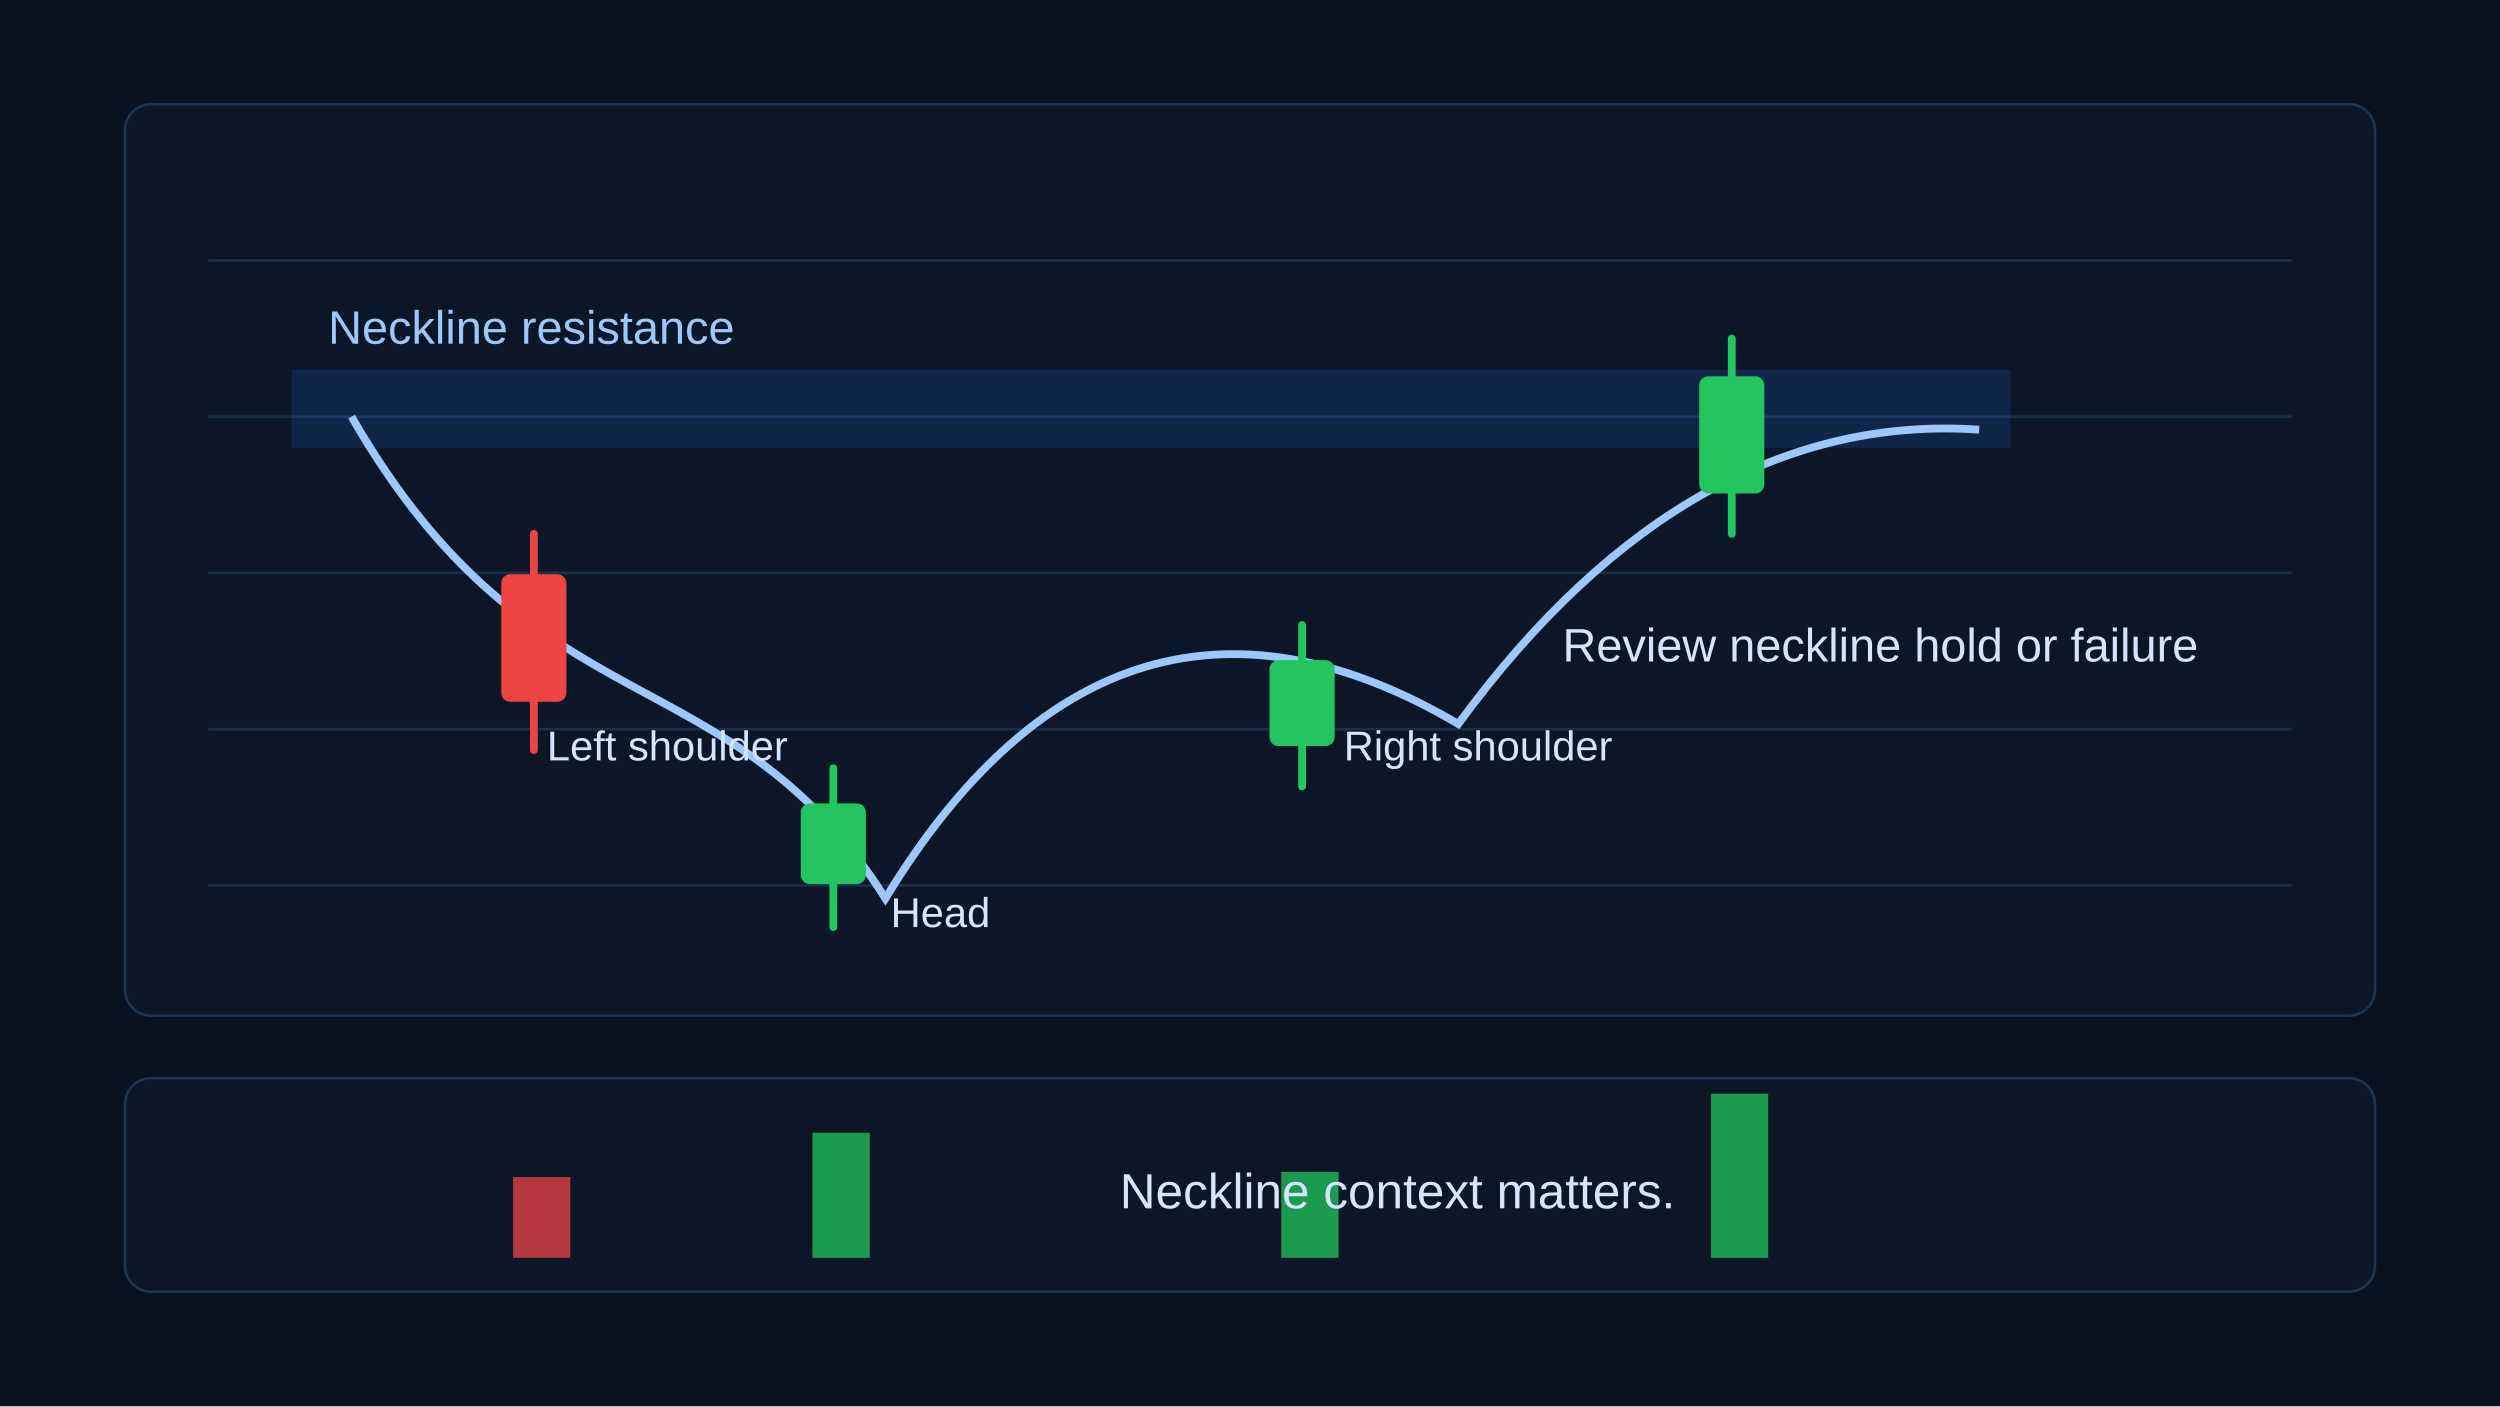
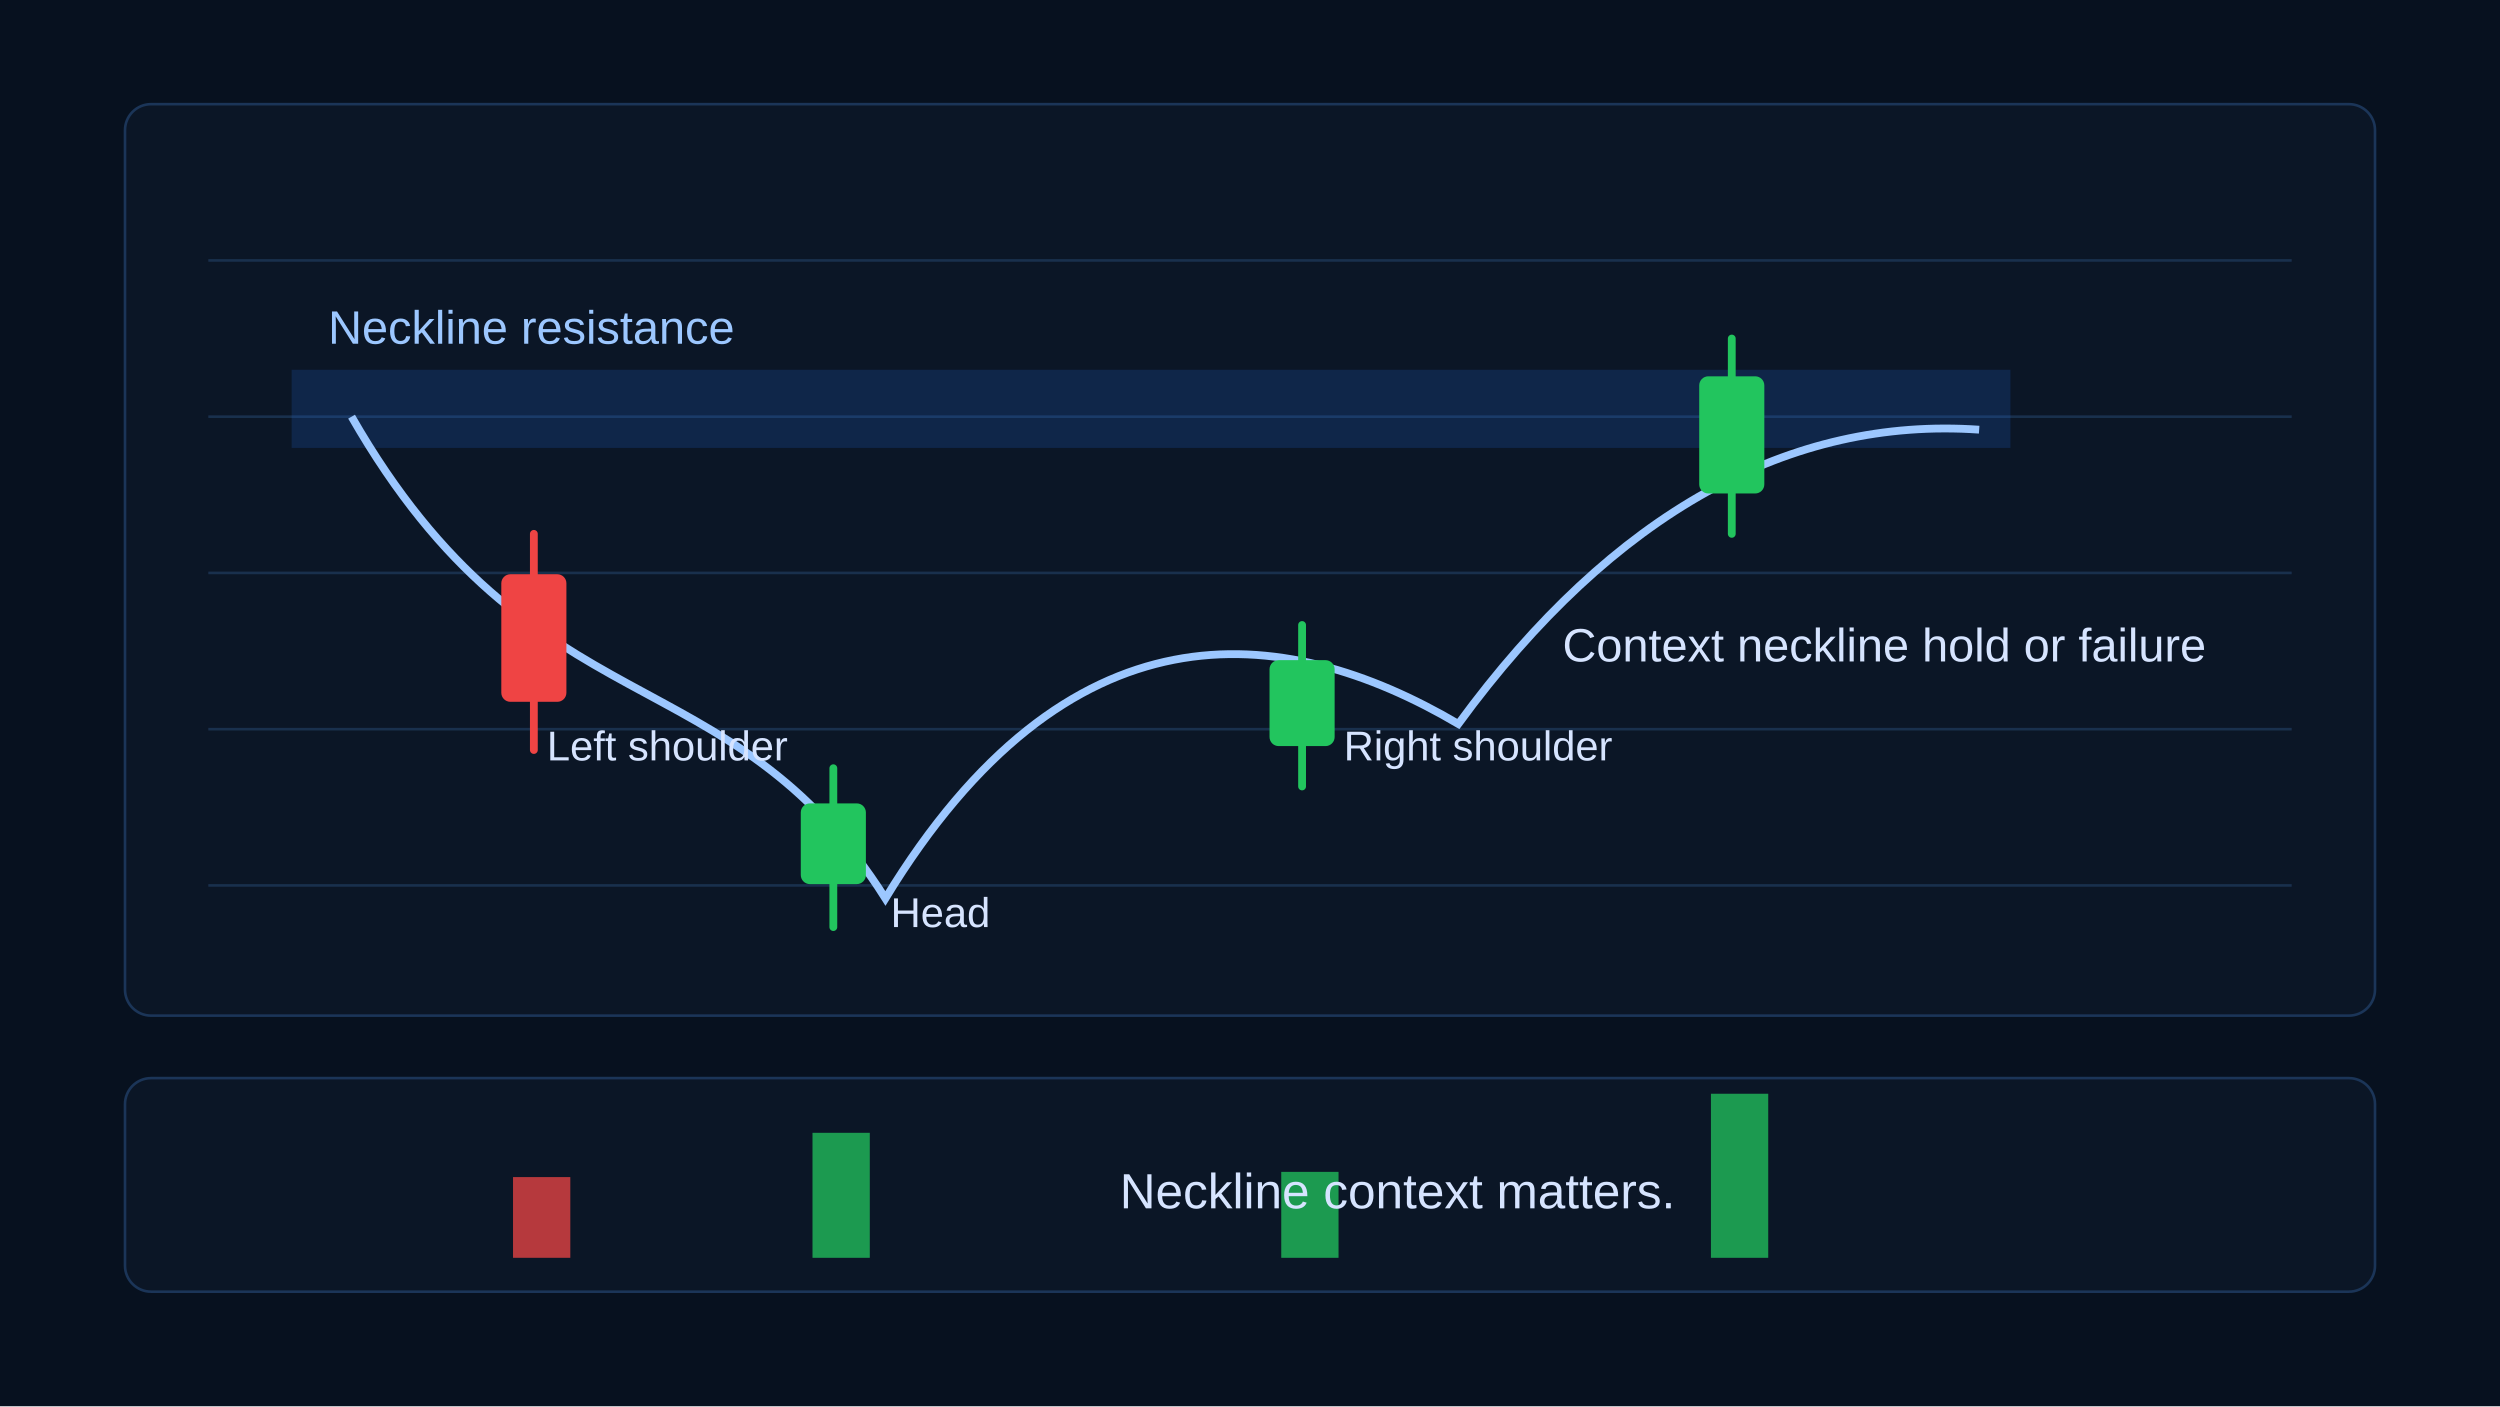
<svg xmlns="http://www.w3.org/2000/svg" width="960" height="540" viewBox="0 0 960 540" role="img" aria-labelledby="title desc">
  <rect width="960" height="540" fill="#07111f" />
  <rect x="48" y="40" width="864" height="350" rx="10" fill="#0b1626" stroke="#1b3558" />
  <g stroke="#19304d">
    <path d="M80 100H880M80 160H880M80 220H880M80 280H880M80 340H880" />
  </g>
  <rect x="112" y="142" width="660" height="30" fill="#1f6feb" opacity=".18" />
  <text x="126" y="132" fill="#9cc7ff" font-family="Arial" font-size="18">Neckline resistance</text>
  <path d="M135 160C205 282 280 250 340 345C410 230 492 238 560 278C620 196 688 160 760 165" fill="none" stroke="#9cc7ff" stroke-width="3" />
  <text x="210" y="292" fill="#d6e4ff" font-family="Arial" font-size="16">Left shoulder</text>
  <text x="342" y="356" fill="#d6e4ff" font-family="Arial" font-size="16">Head</text>
  <text x="516" y="292" fill="#d6e4ff" font-family="Arial" font-size="16">Right shoulder</text>
  <g stroke-width="3" stroke-linecap="round">
    <g stroke="#ef4444" fill="#ef4444">
      <line x1="205" y1="205" x2="205" y2="288" />
      <rect x="194" y="222" width="22" height="46" rx="2" />
    </g>
    <g stroke="#22c55e" fill="#22c55e">
      <line x1="320" y1="295" x2="320" y2="356" />
      <rect x="309" y="310" width="22" height="28" rx="2" />
    </g>
    <g stroke="#22c55e" fill="#22c55e">
      <line x1="500" y1="240" x2="500" y2="302" />
      <rect x="489" y="255" width="22" height="30" rx="2" />
    </g>
    <g stroke="#22c55e" fill="#22c55e">
      <line x1="665" y1="130" x2="665" y2="205" />
      <rect x="654" y="146" width="22" height="42" rx="2" />
    </g>
  </g>
-   <text x="600" y="254" fill="#d6e4ff" font-family="Arial" font-size="18">Review neckline hold or failure</text>
+   <text x="600" y="254" fill="#d6e4ff" font-family="Arial" font-size="18">Context neckline hold or failure</text>
  <rect x="48" y="414" width="864" height="82" rx="10" fill="#0b1626" stroke="#1b3558" />
  <g>
    <rect x="197" y="452" width="22" height="31" fill="#ef4444" opacity=".75" />
    <rect x="312" y="435" width="22" height="48" fill="#22c55e" opacity=".75" />
    <rect x="492" y="450" width="22" height="33" fill="#22c55e" opacity=".75" />
    <rect x="657" y="420" width="22" height="63" fill="#22c55e" opacity=".75" />
  </g>
  <text x="430" y="464" fill="#d6e4ff" font-family="Arial" font-size="19">Neckline context matters.</text>
</svg>
